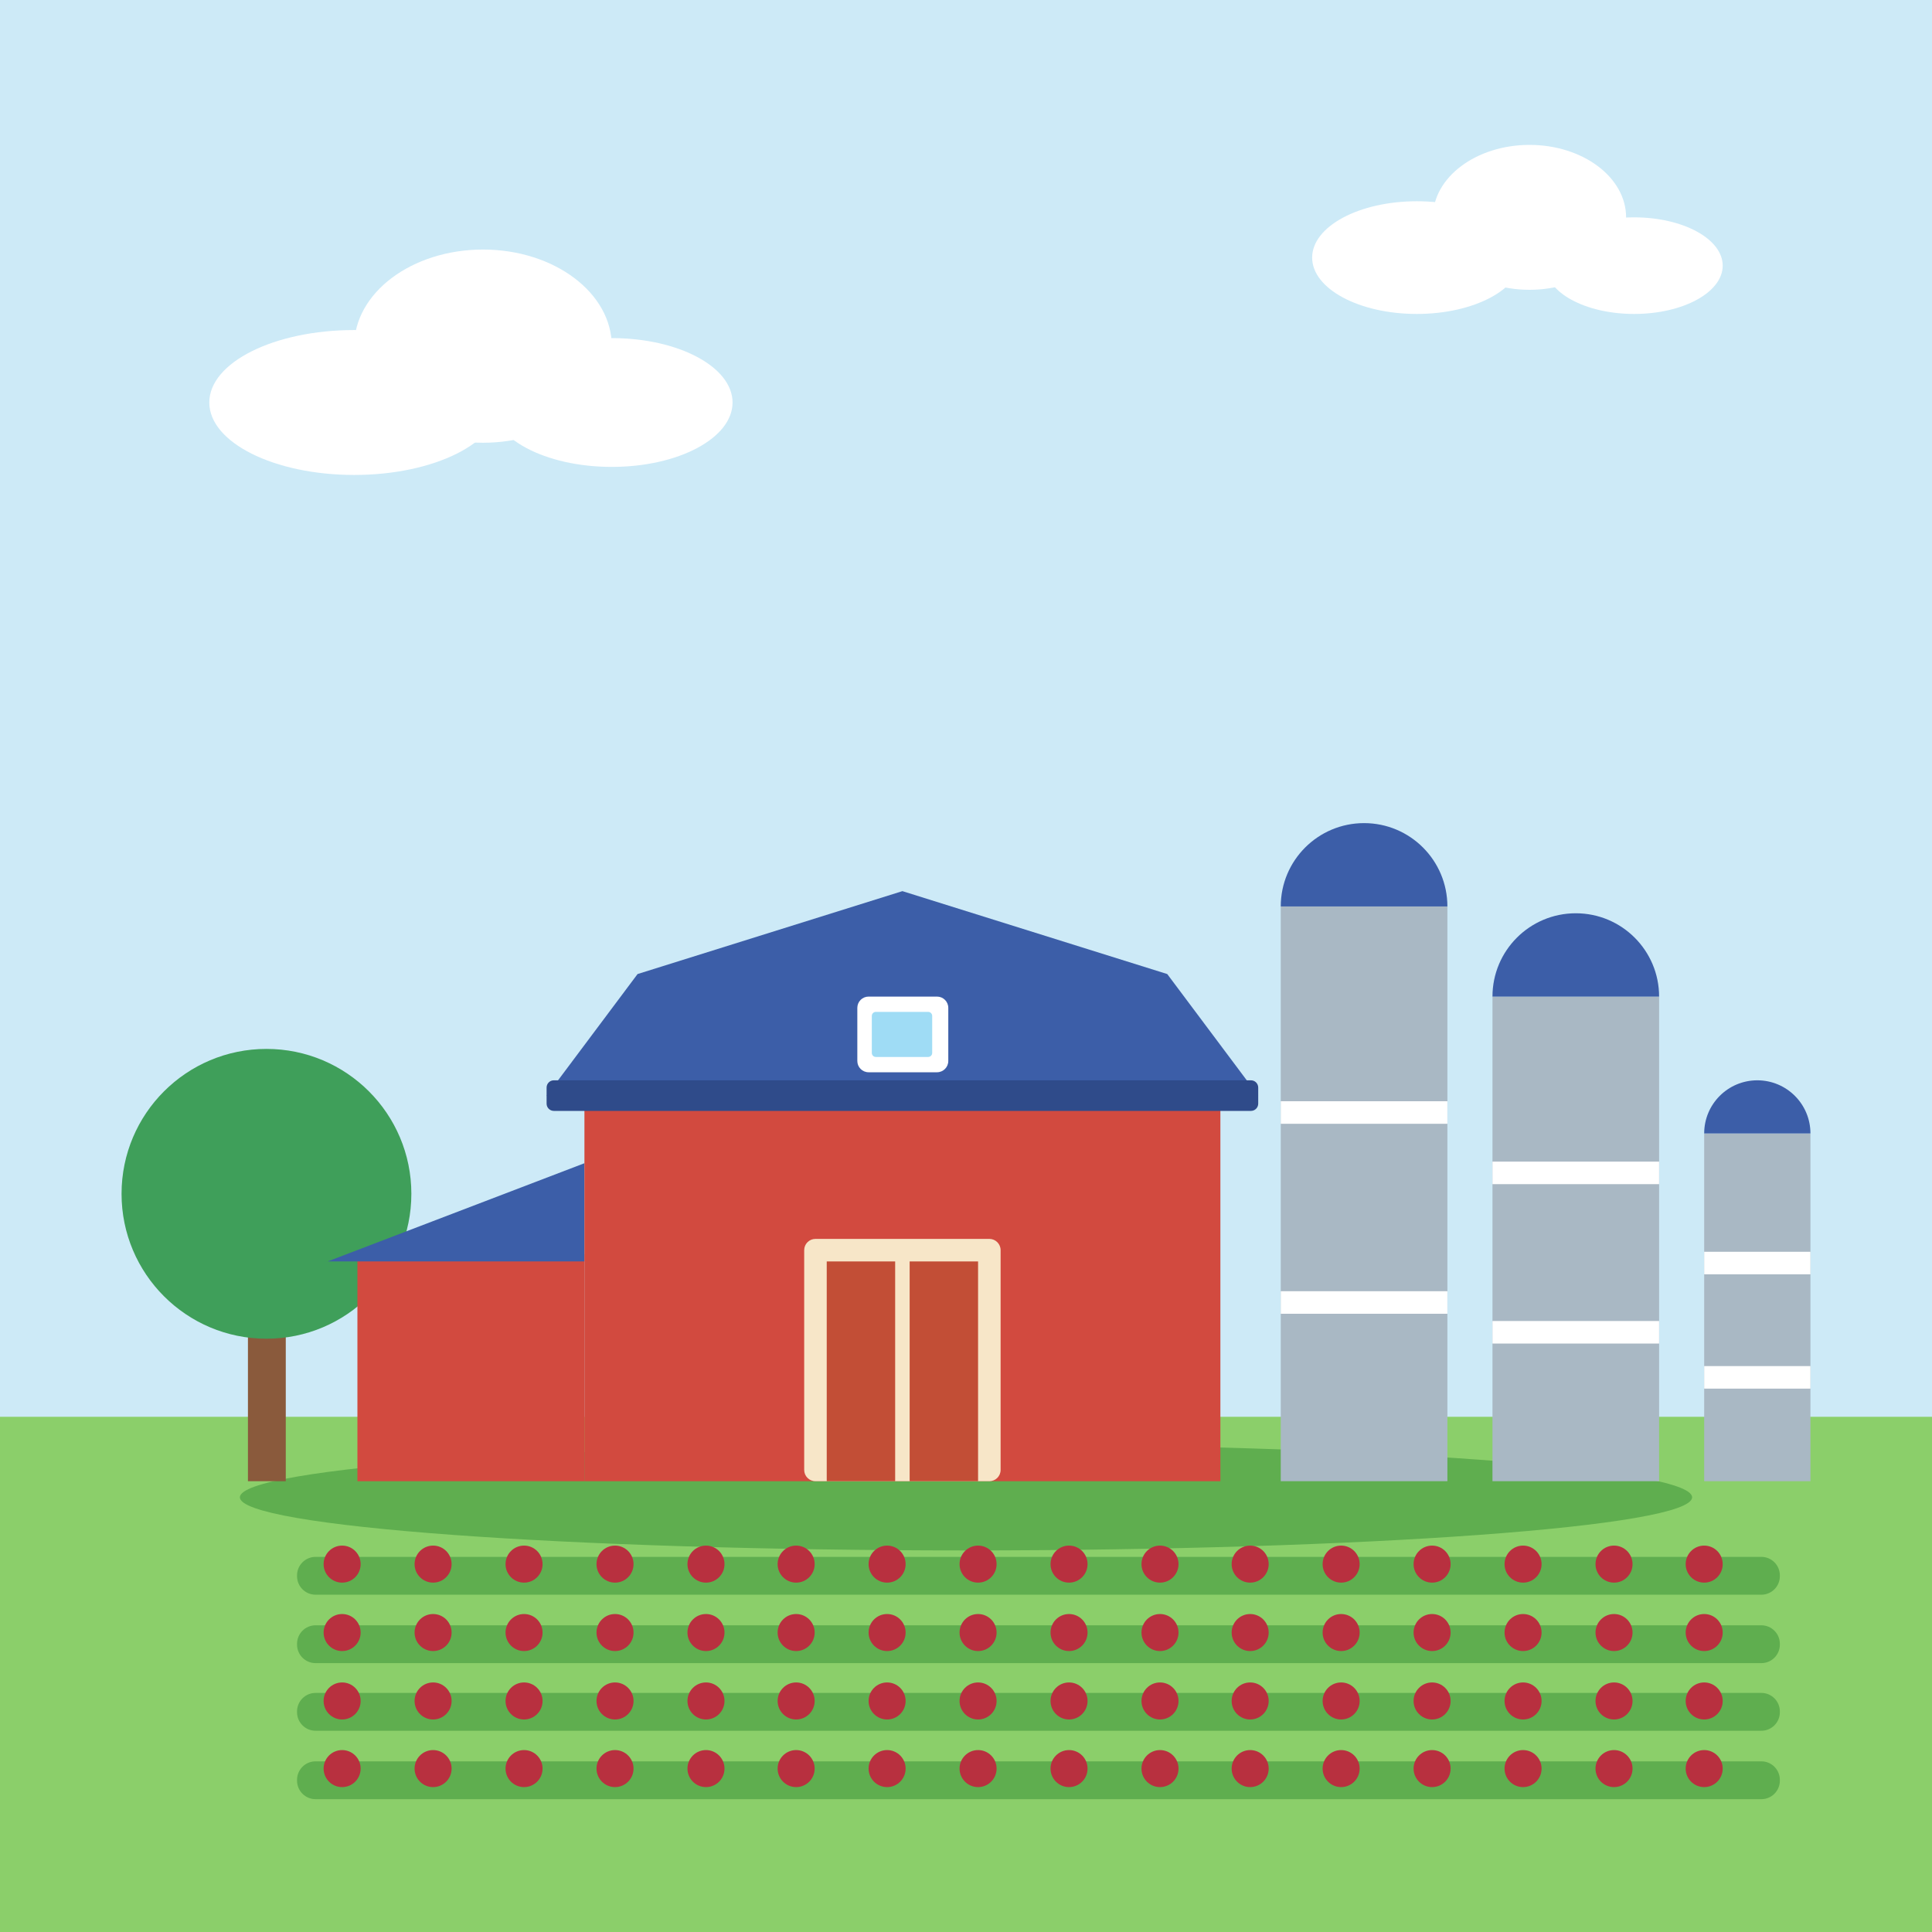
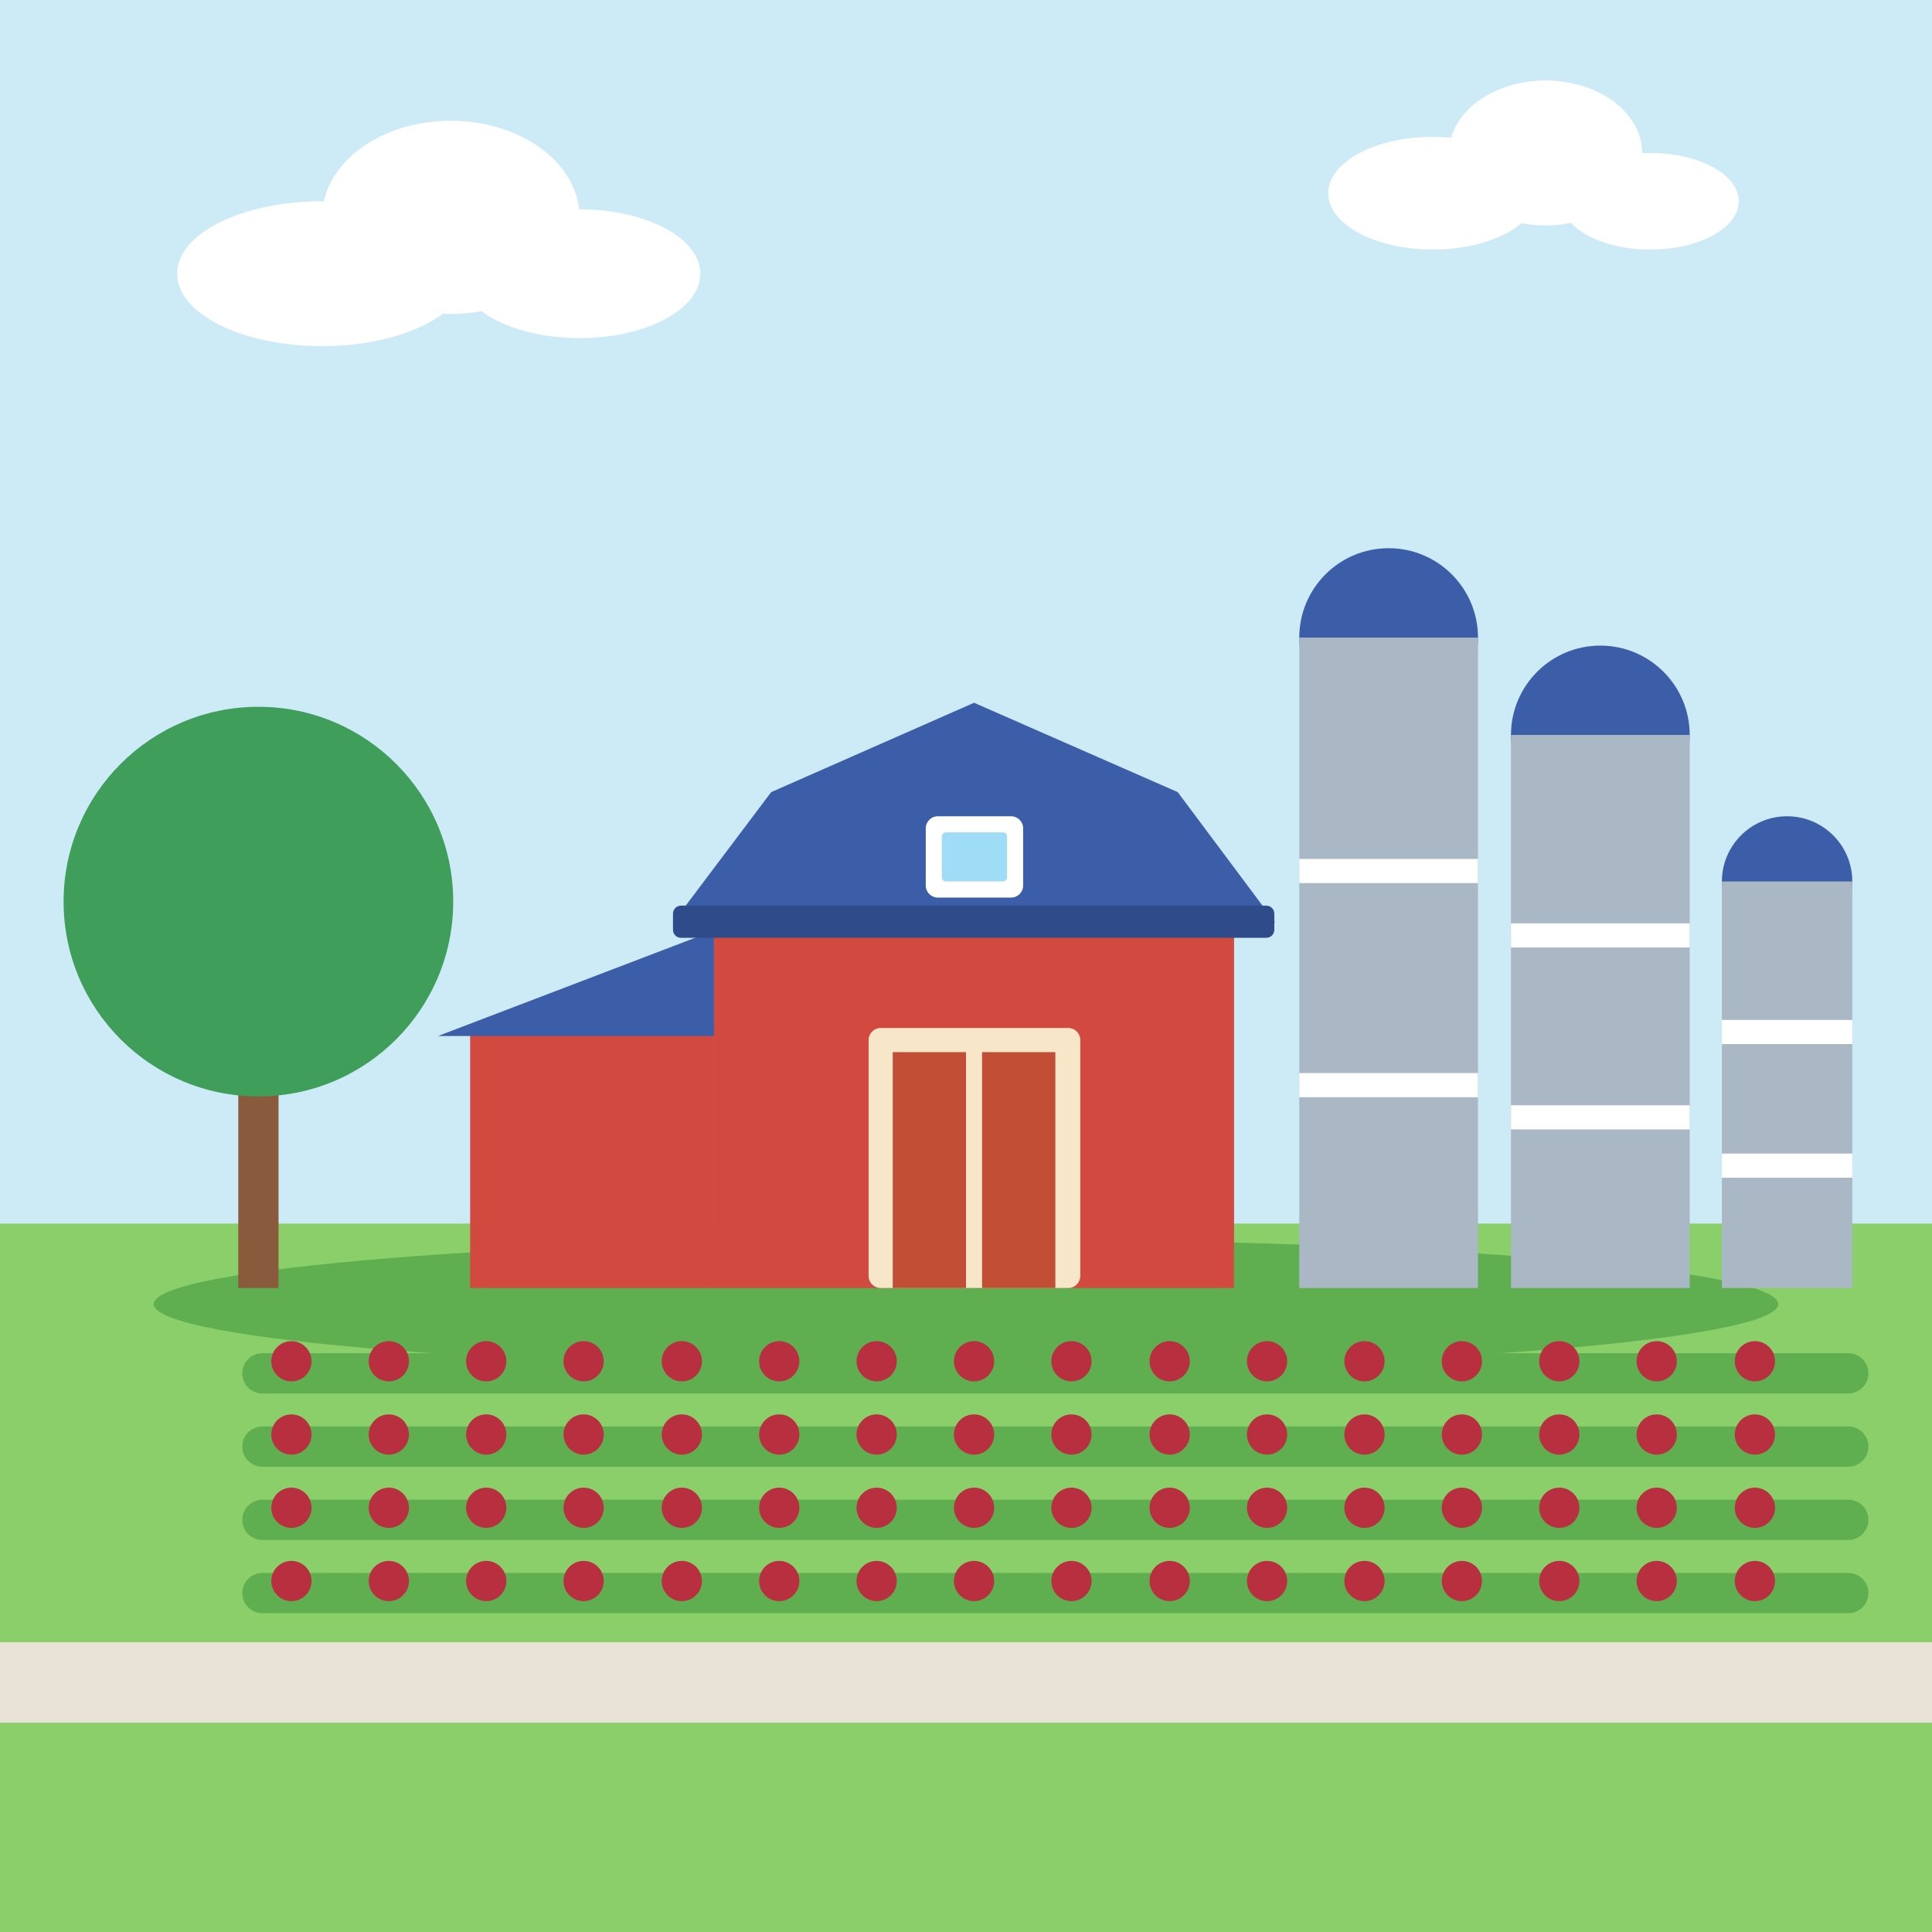
<svg xmlns="http://www.w3.org/2000/svg" viewBox="0 0 240 240">
  <rect x="0" y="0" width="240" height="240" fill="#cdeaf7" />
-   <ellipse cx="44" cy="50" rx="18" ry="9" fill="#ffffff" />
-   <ellipse cx="60" cy="43" rx="16" ry="12" fill="#ffffff" />
-   <ellipse cx="76" cy="50" rx="15" ry="8" fill="#ffffff" />
-   <ellipse cx="176" cy="32" rx="13" ry="7" fill="#ffffff" />
-   <ellipse cx="190" cy="27" rx="12" ry="9" fill="#ffffff" />
-   <ellipse cx="203" cy="33" rx="11" ry="6" fill="#ffffff" />
-   <rect x="0" y="176" width="240" height="64" fill="#8bcf6a" />
-   <ellipse cx="120" cy="186" rx="90.2" ry="6.6" fill="#5fae4f" />
-   <rect x="30.8" y="157.7" width="4.7" height="26.3" fill="#8a5a3c" />
-   <circle cx="33.1" cy="148.3" r="18" fill="#3f9f5a" />
-   <rect x="44.4" y="155.8" width="28.2" height="28.2" fill="#d24a3f" />
-   <polygon points="40.7,156.7 72.6,144.5 72.6,156.7" fill="#3c5ea8" />
-   <rect x="72.6" y="135.1" width="79" height="48.9" fill="#d24a3f" />
-   <polygon points="67.9,136.1 79.2,121 112.1,110.7 145,121 156.3,136.1" fill="#3c5ea8" />
-   <rect x="67.9" y="134.2" width="88.4" height="3.8" rx="0.9" fill="#2f4b8a" />
-   <rect x="99.9" y="153.9" width="24.4" height="30.1" rx="1.4" fill="#f7e6c8" />
-   <rect x="102.7" y="156.7" width="8.5" height="27.3" fill="#c24e36" />
-   <rect x="113" y="156.7" width="8.5" height="27.3" fill="#c24e36" />
-   <rect x="106.5" y="123.8" width="11.3" height="9.4" rx="1.4" fill="#ffffff" />
-   <rect x="108.3" y="125.7" width="7.5" height="5.6" rx="0.5" fill="#9fdcf5" />
-   <rect x="159.1" y="112.6" width="20.7" height="71.4" fill="#a9b8c4" />
-   <path d="M159.1,112.6 a10.3,10.3 0 0 1 20.7,0 z" fill="#3c5ea8" />
-   <rect x="159.1" y="136.8" width="20.7" height="2.8" fill="#ffffff" />
-   <rect x="159.1" y="160.4" width="20.7" height="2.8" fill="#ffffff" />
-   <rect x="185.4" y="123.8" width="20.7" height="60.2" fill="#a9b8c4" />
-   <path d="M185.4,123.8 a10.3,10.3 0 0 1 20.7,0 z" fill="#3c5ea8" />
-   <rect x="185.4" y="144.3" width="20.7" height="2.8" fill="#ffffff" />
-   <rect x="185.4" y="164.1" width="20.7" height="2.8" fill="#ffffff" />
-   <rect x="211.7" y="140.8" width="13.2" height="43.2" fill="#a9b8c4" />
-   <path d="M211.7,140.8 a6.6,6.6 0 0 1 13.2,0 z" fill="#3c5ea8" />
-   <rect x="211.7" y="155.5" width="13.2" height="2.8" fill="#ffffff" />
-   <rect x="211.7" y="169.7" width="13.2" height="2.8" fill="#ffffff" />
-   <rect x="36.9" y="193.4" width="184.2" height="4.7" rx="2.3" fill="#5fae4f" />
-   <circle cx="42.5" cy="194.3" r="2.3" fill="#b8303f" />
-   <circle cx="53.8" cy="194.3" r="2.3" fill="#b8303f" />
-   <circle cx="65.1" cy="194.3" r="2.3" fill="#b8303f" />
-   <circle cx="76.4" cy="194.3" r="2.3" fill="#b8303f" />
-   <circle cx="87.7" cy="194.3" r="2.3" fill="#b8303f" />
-   <circle cx="98.9" cy="194.3" r="2.3" fill="#b8303f" />
-   <circle cx="110.2" cy="194.3" r="2.3" fill="#b8303f" />
-   <circle cx="121.5" cy="194.3" r="2.3" fill="#b8303f" />
-   <circle cx="132.8" cy="194.3" r="2.3" fill="#b8303f" />
-   <circle cx="144.1" cy="194.3" r="2.3" fill="#b8303f" />
-   <circle cx="155.3" cy="194.3" r="2.3" fill="#b8303f" />
-   <circle cx="166.6" cy="194.3" r="2.3" fill="#b8303f" />
-   <circle cx="177.9" cy="194.3" r="2.3" fill="#b8303f" />
-   <circle cx="189.2" cy="194.3" r="2.3" fill="#b8303f" />
-   <circle cx="200.5" cy="194.3" r="2.3" fill="#b8303f" />
-   <circle cx="211.7" cy="194.3" r="2.3" fill="#b8303f" />
-   <rect x="36.9" y="201.9" width="184.2" height="4.7" rx="2.3" fill="#5fae4f" />
-   <circle cx="42.5" cy="202.8" r="2.3" fill="#b8303f" />
-   <circle cx="53.8" cy="202.8" r="2.3" fill="#b8303f" />
-   <circle cx="65.1" cy="202.8" r="2.3" fill="#b8303f" />
-   <circle cx="76.4" cy="202.8" r="2.3" fill="#b8303f" />
-   <circle cx="87.7" cy="202.8" r="2.3" fill="#b8303f" />
-   <circle cx="98.9" cy="202.8" r="2.3" fill="#b8303f" />
-   <circle cx="110.2" cy="202.8" r="2.3" fill="#b8303f" />
-   <circle cx="121.5" cy="202.8" r="2.3" fill="#b8303f" />
-   <circle cx="132.8" cy="202.8" r="2.3" fill="#b8303f" />
-   <circle cx="144.1" cy="202.8" r="2.3" fill="#b8303f" />
-   <circle cx="155.3" cy="202.8" r="2.3" fill="#b8303f" />
-   <circle cx="166.6" cy="202.8" r="2.3" fill="#b8303f" />
-   <circle cx="177.9" cy="202.8" r="2.3" fill="#b8303f" />
-   <circle cx="189.2" cy="202.8" r="2.3" fill="#b8303f" />
-   <circle cx="200.5" cy="202.8" r="2.3" fill="#b8303f" />
-   <circle cx="211.7" cy="202.8" r="2.3" fill="#b8303f" />
-   <rect x="36.9" y="210.3" width="184.2" height="4.7" rx="2.3" fill="#5fae4f" />
-   <circle cx="42.5" cy="211.3" r="2.3" fill="#b8303f" />
-   <circle cx="53.8" cy="211.3" r="2.3" fill="#b8303f" />
-   <circle cx="65.1" cy="211.3" r="2.3" fill="#b8303f" />
-   <circle cx="76.4" cy="211.3" r="2.3" fill="#b8303f" />
-   <circle cx="87.7" cy="211.3" r="2.3" fill="#b8303f" />
-   <circle cx="98.9" cy="211.3" r="2.3" fill="#b8303f" />
-   <circle cx="110.2" cy="211.3" r="2.3" fill="#b8303f" />
-   <circle cx="121.5" cy="211.3" r="2.3" fill="#b8303f" />
-   <circle cx="132.8" cy="211.3" r="2.3" fill="#b8303f" />
-   <circle cx="144.1" cy="211.3" r="2.3" fill="#b8303f" />
-   <circle cx="155.3" cy="211.3" r="2.3" fill="#b8303f" />
-   <circle cx="166.6" cy="211.3" r="2.3" fill="#b8303f" />
-   <circle cx="177.9" cy="211.3" r="2.3" fill="#b8303f" />
-   <circle cx="189.2" cy="211.3" r="2.3" fill="#b8303f" />
-   <circle cx="200.5" cy="211.3" r="2.3" fill="#b8303f" />
-   <circle cx="211.7" cy="211.3" r="2.3" fill="#b8303f" />
-   <rect x="36.9" y="218.8" width="184.2" height="4.7" rx="2.3" fill="#5fae4f" />
-   <circle cx="42.5" cy="219.7" r="2.3" fill="#b8303f" />
-   <circle cx="53.8" cy="219.7" r="2.3" fill="#b8303f" />
-   <circle cx="65.1" cy="219.7" r="2.3" fill="#b8303f" />
-   <circle cx="76.4" cy="219.7" r="2.3" fill="#b8303f" />
-   <circle cx="87.7" cy="219.7" r="2.3" fill="#b8303f" />
-   <circle cx="98.9" cy="219.7" r="2.3" fill="#b8303f" />
-   <circle cx="110.2" cy="219.7" r="2.3" fill="#b8303f" />
-   <circle cx="121.5" cy="219.7" r="2.3" fill="#b8303f" />
-   <circle cx="132.8" cy="219.7" r="2.3" fill="#b8303f" />
-   <circle cx="144.1" cy="219.7" r="2.3" fill="#b8303f" />
-   <circle cx="155.3" cy="219.7" r="2.3" fill="#b8303f" />
-   <circle cx="166.6" cy="219.7" r="2.3" fill="#b8303f" />
-   <circle cx="177.9" cy="219.7" r="2.3" fill="#b8303f" />
-   <circle cx="189.2" cy="219.7" r="2.3" fill="#b8303f" />
-   <circle cx="200.5" cy="219.7" r="2.3" fill="#b8303f" />
-   <circle cx="211.7" cy="219.7" r="2.3" fill="#b8303f" />
+   <ellipse cx="40" cy="34" rx="18" ry="9" fill="#ffffff" />
+   <ellipse cx="56" cy="27" rx="16" ry="12" fill="#ffffff" />
+   <ellipse cx="72" cy="34" rx="15" ry="8" fill="#ffffff" />
+   <ellipse cx="178" cy="24" rx="13" ry="7" fill="#ffffff" />
+   <ellipse cx="192" cy="19" rx="12" ry="9" fill="#ffffff" />
+   <ellipse cx="205" cy="25" rx="11" ry="6" fill="#ffffff" />
+   <rect x="0" y="152" width="240" height="88" fill="#8bcf6a" />
+   <rect x="0" y="204" width="240" height="10" fill="#e8e3d6" />
+   <ellipse cx="120" cy="162" rx="100.9" ry="8.1" fill="#5fae4f" />
+   <rect x="29.6" y="124.7" width="5" height="35.3" fill="#8a5a3c" />
+   <circle cx="32.1" cy="112" r="24.2" fill="#3f9f5a" />
+   <rect x="58.4" y="127.7" width="30.3" height="32.3" fill="#d24a3f" />
+   <polygon points="54.4,128.7 88.7,115.6 88.7,128.7" fill="#3c5ea8" />
+   <rect x="88.7" y="113.5" width="64.6" height="46.5" fill="#d24a3f" />
+   <polygon points="83.6,114.6 95.8,98.4 121,87.3 146.3,98.4 158.4,114.6" fill="#3c5ea8" />
+   <rect x="83.6" y="112.5" width="74.7" height="4" rx="1" fill="#2f4b8a" />
+   <rect x="107.9" y="127.7" width="26.3" height="32.3" rx="1.5" fill="#f7e6c8" />
+   <rect x="110.9" y="130.7" width="9.1" height="29.3" fill="#c24e36" />
+   <rect x="122" y="130.7" width="9.1" height="29.3" fill="#c24e36" />
+   <rect x="115" y="101.4" width="12.1" height="10.1" rx="1.5" fill="#ffffff" />
+   <rect x="117" y="103.4" width="8.1" height="6.1" rx="0.5" fill="#9fdcf5" />
+   <circle cx="172.5" cy="79.2" r="11.1" fill="#3c5ea8" />
+   <rect x="161.4" y="79.2" width="22.2" height="80.8" fill="#a9b8c4" />
+   <rect x="161.4" y="106.7" width="22.2" height="3" fill="#ffffff" />
+   <rect x="161.4" y="133.3" width="22.2" height="3" fill="#ffffff" />
+   <circle cx="198.8" cy="91.3" r="11.1" fill="#3c5ea8" />
+   <rect x="187.7" y="91.3" width="22.2" height="68.7" fill="#a9b8c4" />
+   <rect x="187.7" y="114.7" width="22.2" height="3" fill="#ffffff" />
+   <rect x="187.7" y="137.3" width="22.2" height="3" fill="#ffffff" />
+   <circle cx="222" cy="109.5" r="8.1" fill="#3c5ea8" />
+   <rect x="213.9" y="109.5" width="16.2" height="50.5" fill="#a9b8c4" />
+   <rect x="213.9" y="126.7" width="16.2" height="3" fill="#ffffff" />
+   <rect x="213.9" y="143.3" width="16.2" height="3" fill="#ffffff" />
+   <rect x="30.1" y="168.1" width="202" height="5" rx="2.5" fill="#5fae4f" />
+   <circle cx="36.2" cy="169.1" r="2.5" fill="#b8303f" />
+   <circle cx="48.3" cy="169.1" r="2.5" fill="#b8303f" />
+   <circle cx="60.4" cy="169.1" r="2.5" fill="#b8303f" />
+   <circle cx="72.5" cy="169.1" r="2.5" fill="#b8303f" />
+   <circle cx="84.7" cy="169.1" r="2.5" fill="#b8303f" />
+   <circle cx="96.8" cy="169.1" r="2.5" fill="#b8303f" />
+   <circle cx="108.9" cy="169.1" r="2.5" fill="#b8303f" />
+   <circle cx="121" cy="169.1" r="2.5" fill="#b8303f" />
+   <circle cx="133.1" cy="169.1" r="2.5" fill="#b8303f" />
+   <circle cx="145.3" cy="169.1" r="2.5" fill="#b8303f" />
+   <circle cx="157.4" cy="169.1" r="2.5" fill="#b8303f" />
+   <circle cx="169.5" cy="169.1" r="2.5" fill="#b8303f" />
+   <circle cx="181.6" cy="169.1" r="2.5" fill="#b8303f" />
+   <circle cx="193.7" cy="169.1" r="2.5" fill="#b8303f" />
+   <circle cx="205.8" cy="169.1" r="2.5" fill="#b8303f" />
+   <circle cx="218" cy="169.1" r="2.5" fill="#b8303f" />
+   <rect x="30.1" y="177.2" width="202" height="5" rx="2.5" fill="#5fae4f" />
+   <circle cx="36.2" cy="178.2" r="2.5" fill="#b8303f" />
+   <circle cx="48.3" cy="178.2" r="2.5" fill="#b8303f" />
+   <circle cx="60.4" cy="178.2" r="2.5" fill="#b8303f" />
+   <circle cx="72.5" cy="178.2" r="2.5" fill="#b8303f" />
+   <circle cx="84.7" cy="178.2" r="2.5" fill="#b8303f" />
+   <circle cx="96.8" cy="178.2" r="2.5" fill="#b8303f" />
+   <circle cx="108.9" cy="178.2" r="2.5" fill="#b8303f" />
+   <circle cx="121" cy="178.2" r="2.5" fill="#b8303f" />
+   <circle cx="133.1" cy="178.2" r="2.5" fill="#b8303f" />
+   <circle cx="145.3" cy="178.2" r="2.5" fill="#b8303f" />
+   <circle cx="157.4" cy="178.2" r="2.5" fill="#b8303f" />
+   <circle cx="169.5" cy="178.2" r="2.5" fill="#b8303f" />
+   <circle cx="181.6" cy="178.2" r="2.5" fill="#b8303f" />
+   <circle cx="193.7" cy="178.2" r="2.5" fill="#b8303f" />
+   <circle cx="205.8" cy="178.2" r="2.5" fill="#b8303f" />
+   <circle cx="218" cy="178.2" r="2.5" fill="#b8303f" />
+   <rect x="30.1" y="186.3" width="202" height="5" rx="2.5" fill="#5fae4f" />
+   <circle cx="36.2" cy="187.3" r="2.5" fill="#b8303f" />
+   <circle cx="48.3" cy="187.3" r="2.5" fill="#b8303f" />
+   <circle cx="60.4" cy="187.3" r="2.5" fill="#b8303f" />
+   <circle cx="72.5" cy="187.3" r="2.5" fill="#b8303f" />
+   <circle cx="84.7" cy="187.3" r="2.5" fill="#b8303f" />
+   <circle cx="96.8" cy="187.3" r="2.5" fill="#b8303f" />
+   <circle cx="108.9" cy="187.3" r="2.5" fill="#b8303f" />
+   <circle cx="121" cy="187.3" r="2.5" fill="#b8303f" />
+   <circle cx="133.1" cy="187.3" r="2.5" fill="#b8303f" />
+   <circle cx="145.3" cy="187.3" r="2.5" fill="#b8303f" />
+   <circle cx="157.4" cy="187.3" r="2.5" fill="#b8303f" />
+   <circle cx="169.5" cy="187.3" r="2.5" fill="#b8303f" />
+   <circle cx="181.6" cy="187.3" r="2.5" fill="#b8303f" />
+   <circle cx="193.7" cy="187.3" r="2.5" fill="#b8303f" />
+   <circle cx="205.8" cy="187.3" r="2.5" fill="#b8303f" />
+   <circle cx="218" cy="187.3" r="2.5" fill="#b8303f" />
+   <rect x="30.1" y="195.4" width="202" height="5" rx="2.5" fill="#5fae4f" />
+   <circle cx="36.2" cy="196.4" r="2.5" fill="#b8303f" />
+   <circle cx="48.3" cy="196.4" r="2.5" fill="#b8303f" />
+   <circle cx="60.4" cy="196.4" r="2.5" fill="#b8303f" />
+   <circle cx="72.5" cy="196.4" r="2.5" fill="#b8303f" />
+   <circle cx="84.7" cy="196.4" r="2.5" fill="#b8303f" />
+   <circle cx="96.8" cy="196.4" r="2.5" fill="#b8303f" />
+   <circle cx="108.9" cy="196.4" r="2.5" fill="#b8303f" />
+   <circle cx="121" cy="196.4" r="2.5" fill="#b8303f" />
+   <circle cx="133.1" cy="196.4" r="2.5" fill="#b8303f" />
+   <circle cx="145.3" cy="196.4" r="2.5" fill="#b8303f" />
+   <circle cx="157.4" cy="196.4" r="2.5" fill="#b8303f" />
+   <circle cx="169.5" cy="196.4" r="2.5" fill="#b8303f" />
+   <circle cx="181.6" cy="196.4" r="2.5" fill="#b8303f" />
+   <circle cx="193.7" cy="196.4" r="2.5" fill="#b8303f" />
+   <circle cx="205.8" cy="196.4" r="2.5" fill="#b8303f" />
+   <circle cx="218" cy="196.4" r="2.5" fill="#b8303f" />
</svg>
